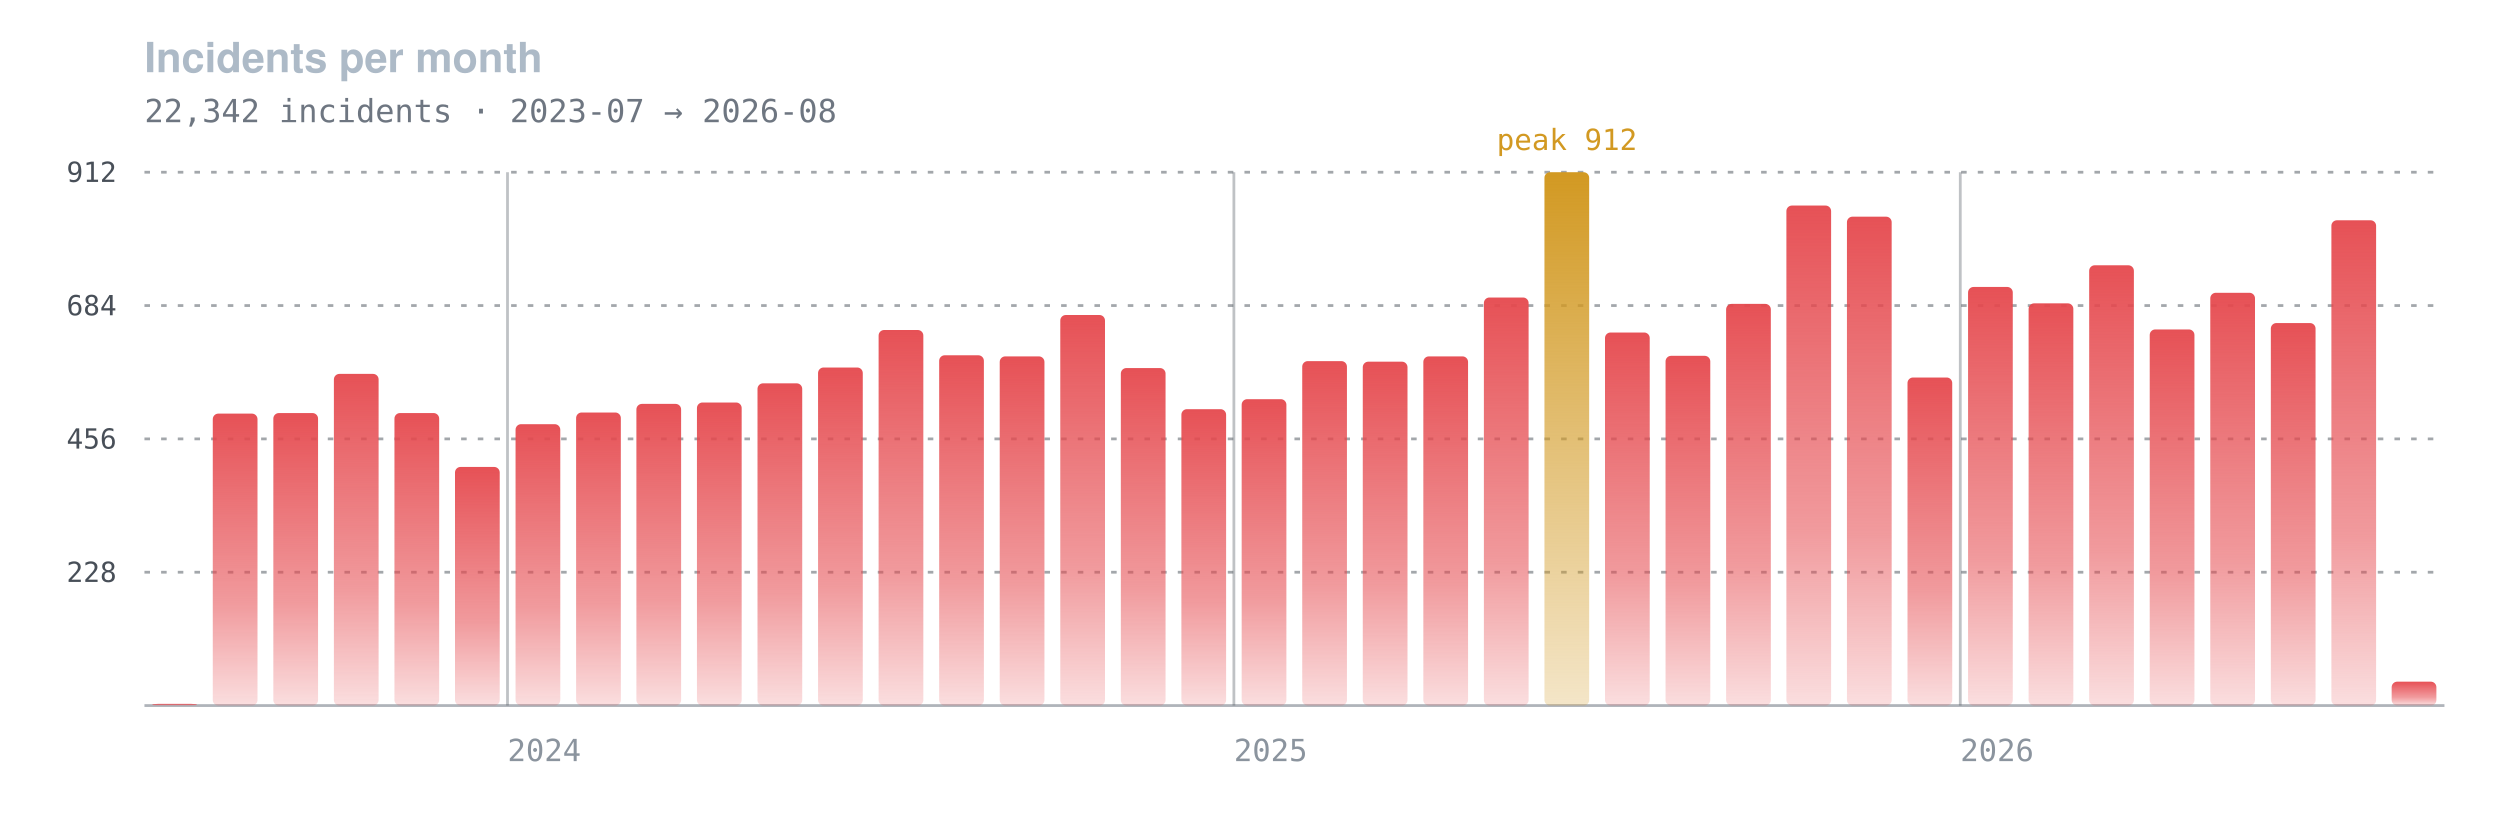
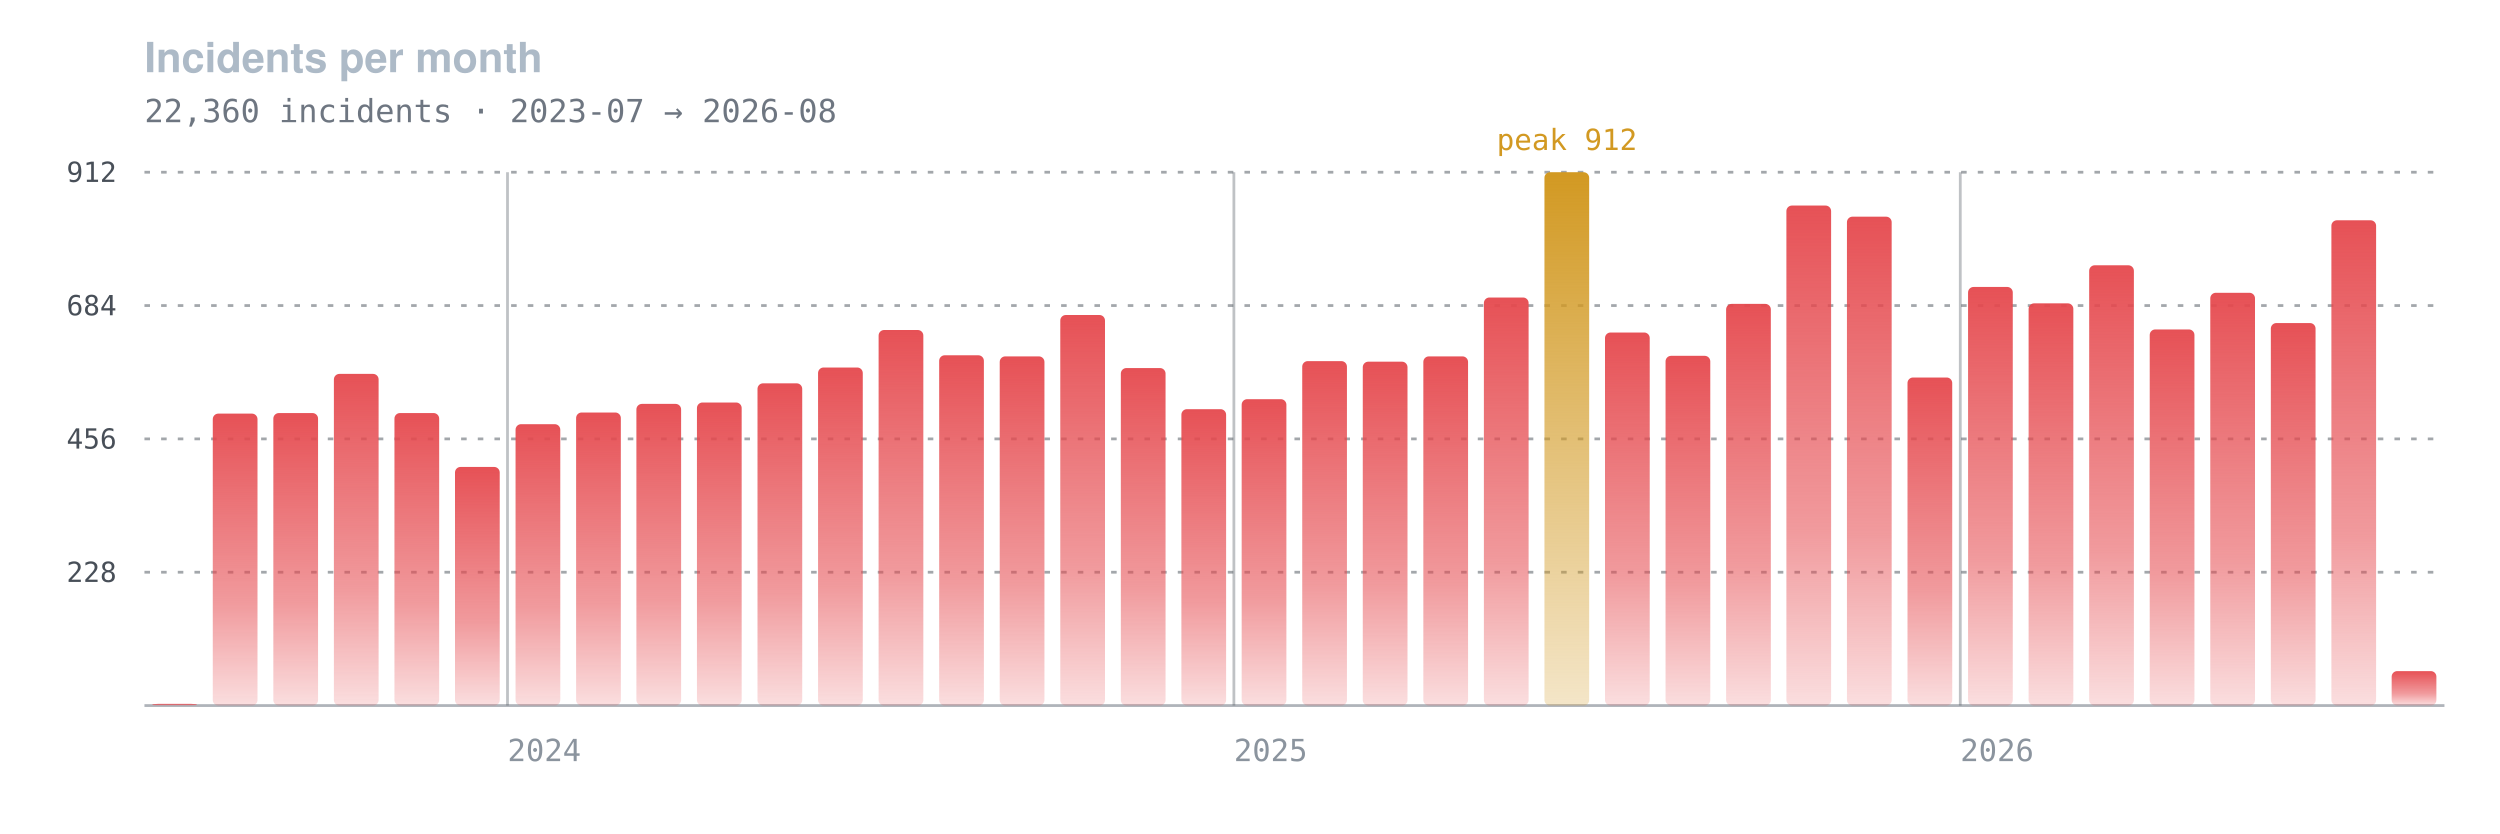
<svg xmlns="http://www.w3.org/2000/svg" viewBox="0 0 900 300" width="900" height="300" role="img">
  <defs>
    <linearGradient id="bg" x1="0" y1="0" x2="0" y2="1">
      <stop offset="0%" stop-color="#e5484d" stop-opacity="0.95" />
      <stop offset="65%" stop-color="#e5484d" stop-opacity="0.55" />
      <stop offset="100%" stop-color="#e5484d" stop-opacity="0.18" />
    </linearGradient>
    <linearGradient id="pk" x1="0" y1="0" x2="0" y2="1">
      <stop offset="0%" stop-color="#d29922" stop-opacity="1" />
      <stop offset="100%" stop-color="#d29922" stop-opacity="0.25" />
    </linearGradient>
  </defs>
  <text x="52" y="26" fill="#adbac7" font-size="15" font-family="-apple-system,BlinkMacSystemFont,Segoe UI,Helvetica,Arial,sans-serif" font-weight="600">Incidents per month</text>
-   <text x="52" y="44" fill="#6e7681" font-size="11.5" font-family="ui-monospace,SFMono-Regular,Menlo,Consolas,monospace">22,342 incidents · 2023-07 → 2026-08</text>
+   <text x="52" y="44" fill="#6e7681" font-size="11.5" font-family="ui-monospace,SFMono-Regular,Menlo,Consolas,monospace">22,360 incidents · 2023-07 → 2026-08</text>
  <line x1="52" y1="206.0" x2="880" y2="206.0" stroke="#484f58" stroke-width="1" stroke-dasharray="2 4" opacity="0.5" />
  <text x="42" y="209.5" fill="#484f58" font-size="10" font-family="ui-monospace,SFMono-Regular,Menlo,Consolas,monospace" text-anchor="end">228</text>
  <line x1="52" y1="158.0" x2="880" y2="158.0" stroke="#484f58" stroke-width="1" stroke-dasharray="2 4" opacity="0.5" />
  <text x="42" y="161.5" fill="#484f58" font-size="10" font-family="ui-monospace,SFMono-Regular,Menlo,Consolas,monospace" text-anchor="end">456</text>
  <line x1="52" y1="110.0" x2="880" y2="110.0" stroke="#484f58" stroke-width="1" stroke-dasharray="2 4" opacity="0.5" />
  <text x="42" y="113.5" fill="#484f58" font-size="10" font-family="ui-monospace,SFMono-Regular,Menlo,Consolas,monospace" text-anchor="end">684</text>
  <line x1="52" y1="62.0" x2="880" y2="62.0" stroke="#484f58" stroke-width="1" stroke-dasharray="2 4" opacity="0.5" />
  <text x="42" y="65.5" fill="#484f58" font-size="10" font-family="ui-monospace,SFMono-Regular,Menlo,Consolas,monospace" text-anchor="end">912</text>
  <line x1="52" y1="254" x2="880" y2="254" stroke="#6e7681" stroke-width="1" opacity="0.55" />
  <rect x="54.8" y="253.4" width="16.1" height="0.6" rx="2" fill="url(#bg)" />
  <rect x="76.6" y="148.9" width="16.1" height="105.1" rx="2" fill="url(#bg)" />
  <rect x="98.4" y="148.7" width="16.1" height="105.3" rx="2" fill="url(#bg)" />
  <rect x="120.2" y="134.6" width="16.1" height="119.4" rx="2" fill="url(#bg)" />
  <rect x="142.0" y="148.7" width="16.1" height="105.3" rx="2" fill="url(#bg)" />
  <rect x="163.8" y="168.1" width="16.1" height="85.9" rx="2" fill="url(#bg)" />
  <rect x="185.6" y="152.7" width="16.1" height="101.3" rx="2" fill="url(#bg)" />
  <line x1="182.7" y1="62" x2="182.7" y2="254" stroke="#484f58" stroke-width="1" opacity="0.35" />
  <text x="182.7" y="274" fill="#8b949e" font-size="11" font-family="ui-monospace,SFMono-Regular,Menlo,Consolas,monospace">2024</text>
  <rect x="207.4" y="148.5" width="16.1" height="105.5" rx="2" fill="url(#bg)" />
  <rect x="229.1" y="145.4" width="16.1" height="108.6" rx="2" fill="url(#bg)" />
  <rect x="250.9" y="144.9" width="16.1" height="109.1" rx="2" fill="url(#bg)" />
  <rect x="272.7" y="138.0" width="16.1" height="116.0" rx="2" fill="url(#bg)" />
  <rect x="294.5" y="132.3" width="16.1" height="121.7" rx="2" fill="url(#bg)" />
  <rect x="316.3" y="118.8" width="16.1" height="135.2" rx="2" fill="url(#bg)" />
  <rect x="338.1" y="127.9" width="16.1" height="126.1" rx="2" fill="url(#bg)" />
  <rect x="359.9" y="128.3" width="16.1" height="125.7" rx="2" fill="url(#bg)" />
  <rect x="381.7" y="113.4" width="16.1" height="140.6" rx="2" fill="url(#bg)" />
  <rect x="403.5" y="132.5" width="16.1" height="121.5" rx="2" fill="url(#bg)" />
  <rect x="425.3" y="147.3" width="16.1" height="106.7" rx="2" fill="url(#bg)" />
  <rect x="447.0" y="143.7" width="16.1" height="110.3" rx="2" fill="url(#bg)" />
  <line x1="444.2" y1="62" x2="444.2" y2="254" stroke="#484f58" stroke-width="1" opacity="0.35" />
  <text x="444.2" y="274" fill="#8b949e" font-size="11" font-family="ui-monospace,SFMono-Regular,Menlo,Consolas,monospace">2025</text>
  <rect x="468.8" y="130.0" width="16.1" height="124.0" rx="2" fill="url(#bg)" />
  <rect x="490.6" y="130.2" width="16.1" height="123.8" rx="2" fill="url(#bg)" />
  <rect x="512.4" y="128.3" width="16.1" height="125.7" rx="2" fill="url(#bg)" />
  <rect x="534.2" y="107.1" width="16.1" height="146.9" rx="2" fill="url(#bg)" />
  <rect x="556.0" y="62.0" width="16.1" height="192.0" rx="2" fill="url(#pk)" />
  <rect x="577.8" y="119.7" width="16.1" height="134.3" rx="2" fill="url(#bg)" />
  <rect x="599.6" y="128.1" width="16.1" height="125.9" rx="2" fill="url(#bg)" />
  <rect x="621.4" y="109.4" width="16.1" height="144.6" rx="2" fill="url(#bg)" />
  <rect x="643.1" y="74.0" width="16.1" height="180.0" rx="2" fill="url(#bg)" />
  <rect x="664.9" y="78.0" width="16.1" height="176.0" rx="2" fill="url(#bg)" />
  <rect x="686.7" y="135.9" width="16.1" height="118.1" rx="2" fill="url(#bg)" />
  <rect x="708.5" y="103.3" width="16.1" height="150.7" rx="2" fill="url(#bg)" />
  <line x1="705.7" y1="62" x2="705.7" y2="254" stroke="#484f58" stroke-width="1" opacity="0.35" />
  <text x="705.7" y="274" fill="#8b949e" font-size="11" font-family="ui-monospace,SFMono-Regular,Menlo,Consolas,monospace">2026</text>
  <rect x="730.3" y="109.2" width="16.1" height="144.8" rx="2" fill="url(#bg)" />
  <rect x="752.1" y="95.5" width="16.1" height="158.5" rx="2" fill="url(#bg)" />
  <rect x="773.9" y="118.6" width="16.1" height="135.4" rx="2" fill="url(#bg)" />
  <rect x="795.7" y="105.4" width="16.1" height="148.6" rx="2" fill="url(#bg)" />
  <rect x="817.5" y="116.3" width="16.1" height="137.7" rx="2" fill="url(#bg)" />
  <rect x="839.3" y="79.3" width="16.1" height="174.7" rx="2" fill="url(#bg)" />
-   <rect x="861.0" y="245.4" width="16.1" height="8.6" rx="2" fill="url(#bg)" />
+   <rect x="861.0" y="241.6" width="16.1" height="12.4" rx="2" fill="url(#bg)" />
  <text x="564.1" y="54.0" fill="#d29922" font-size="10.5" font-family="ui-monospace,SFMono-Regular,Menlo,Consolas,monospace" text-anchor="middle">peak 912</text>
</svg>
